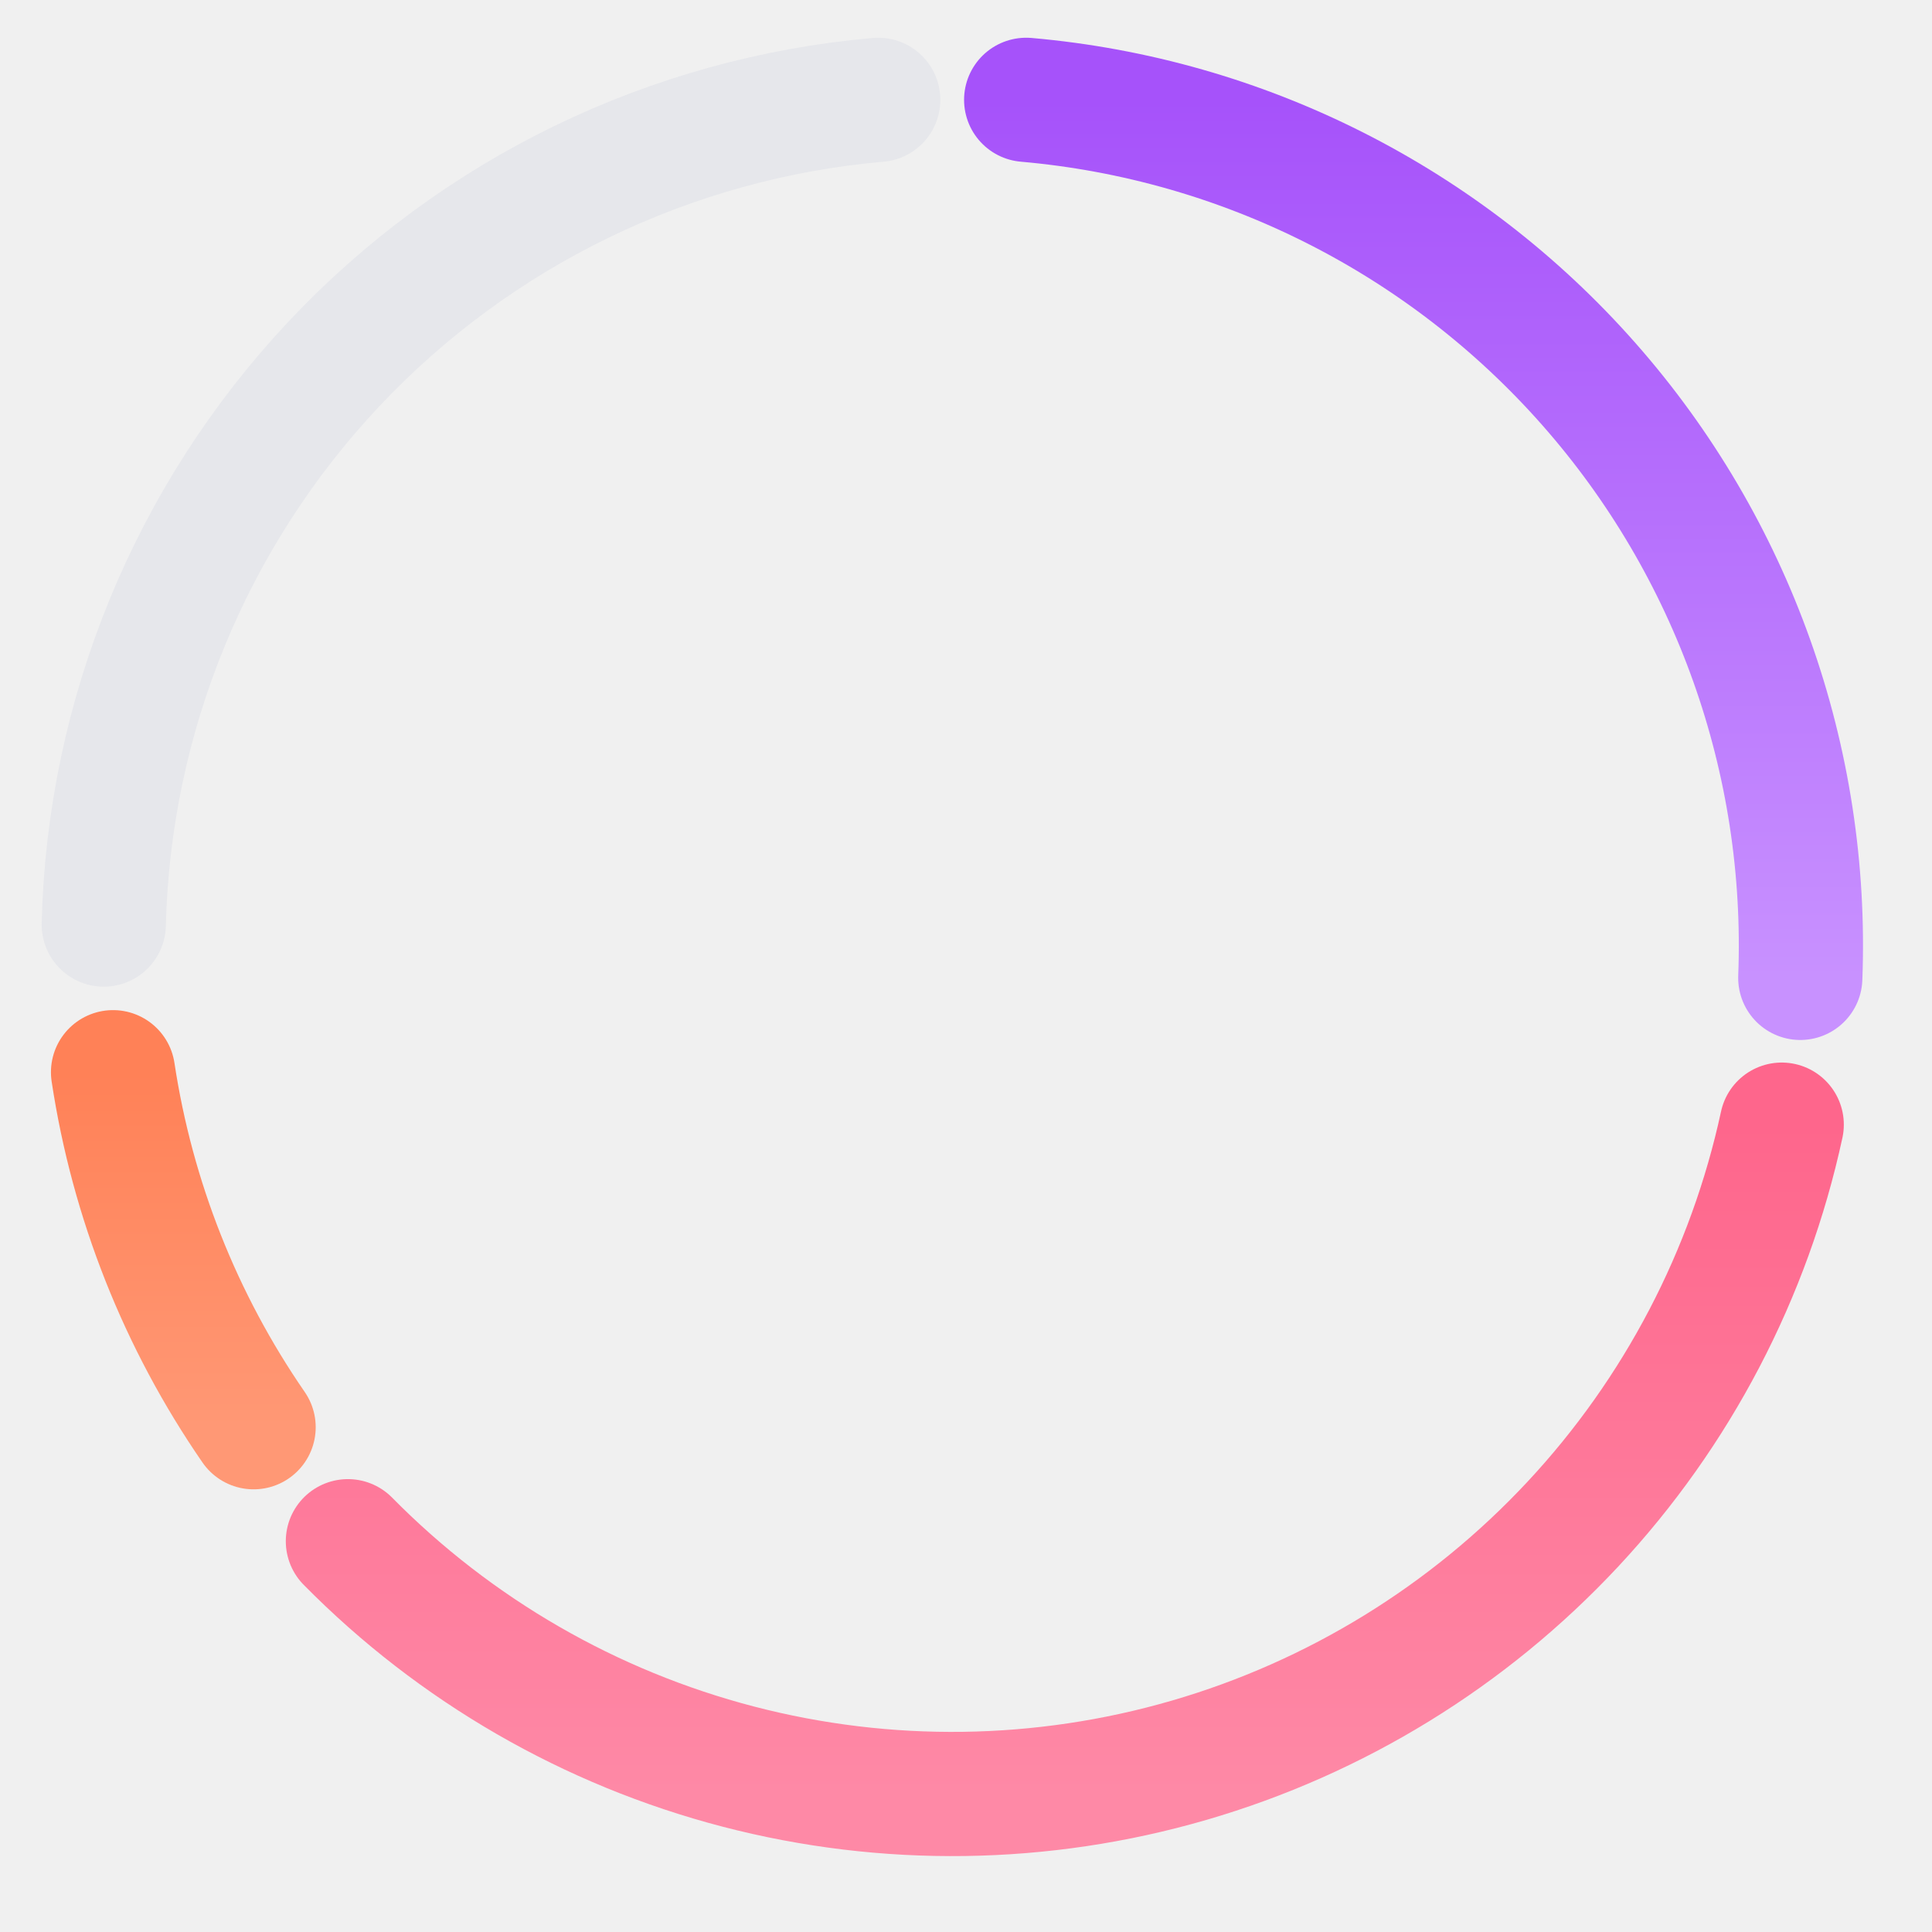
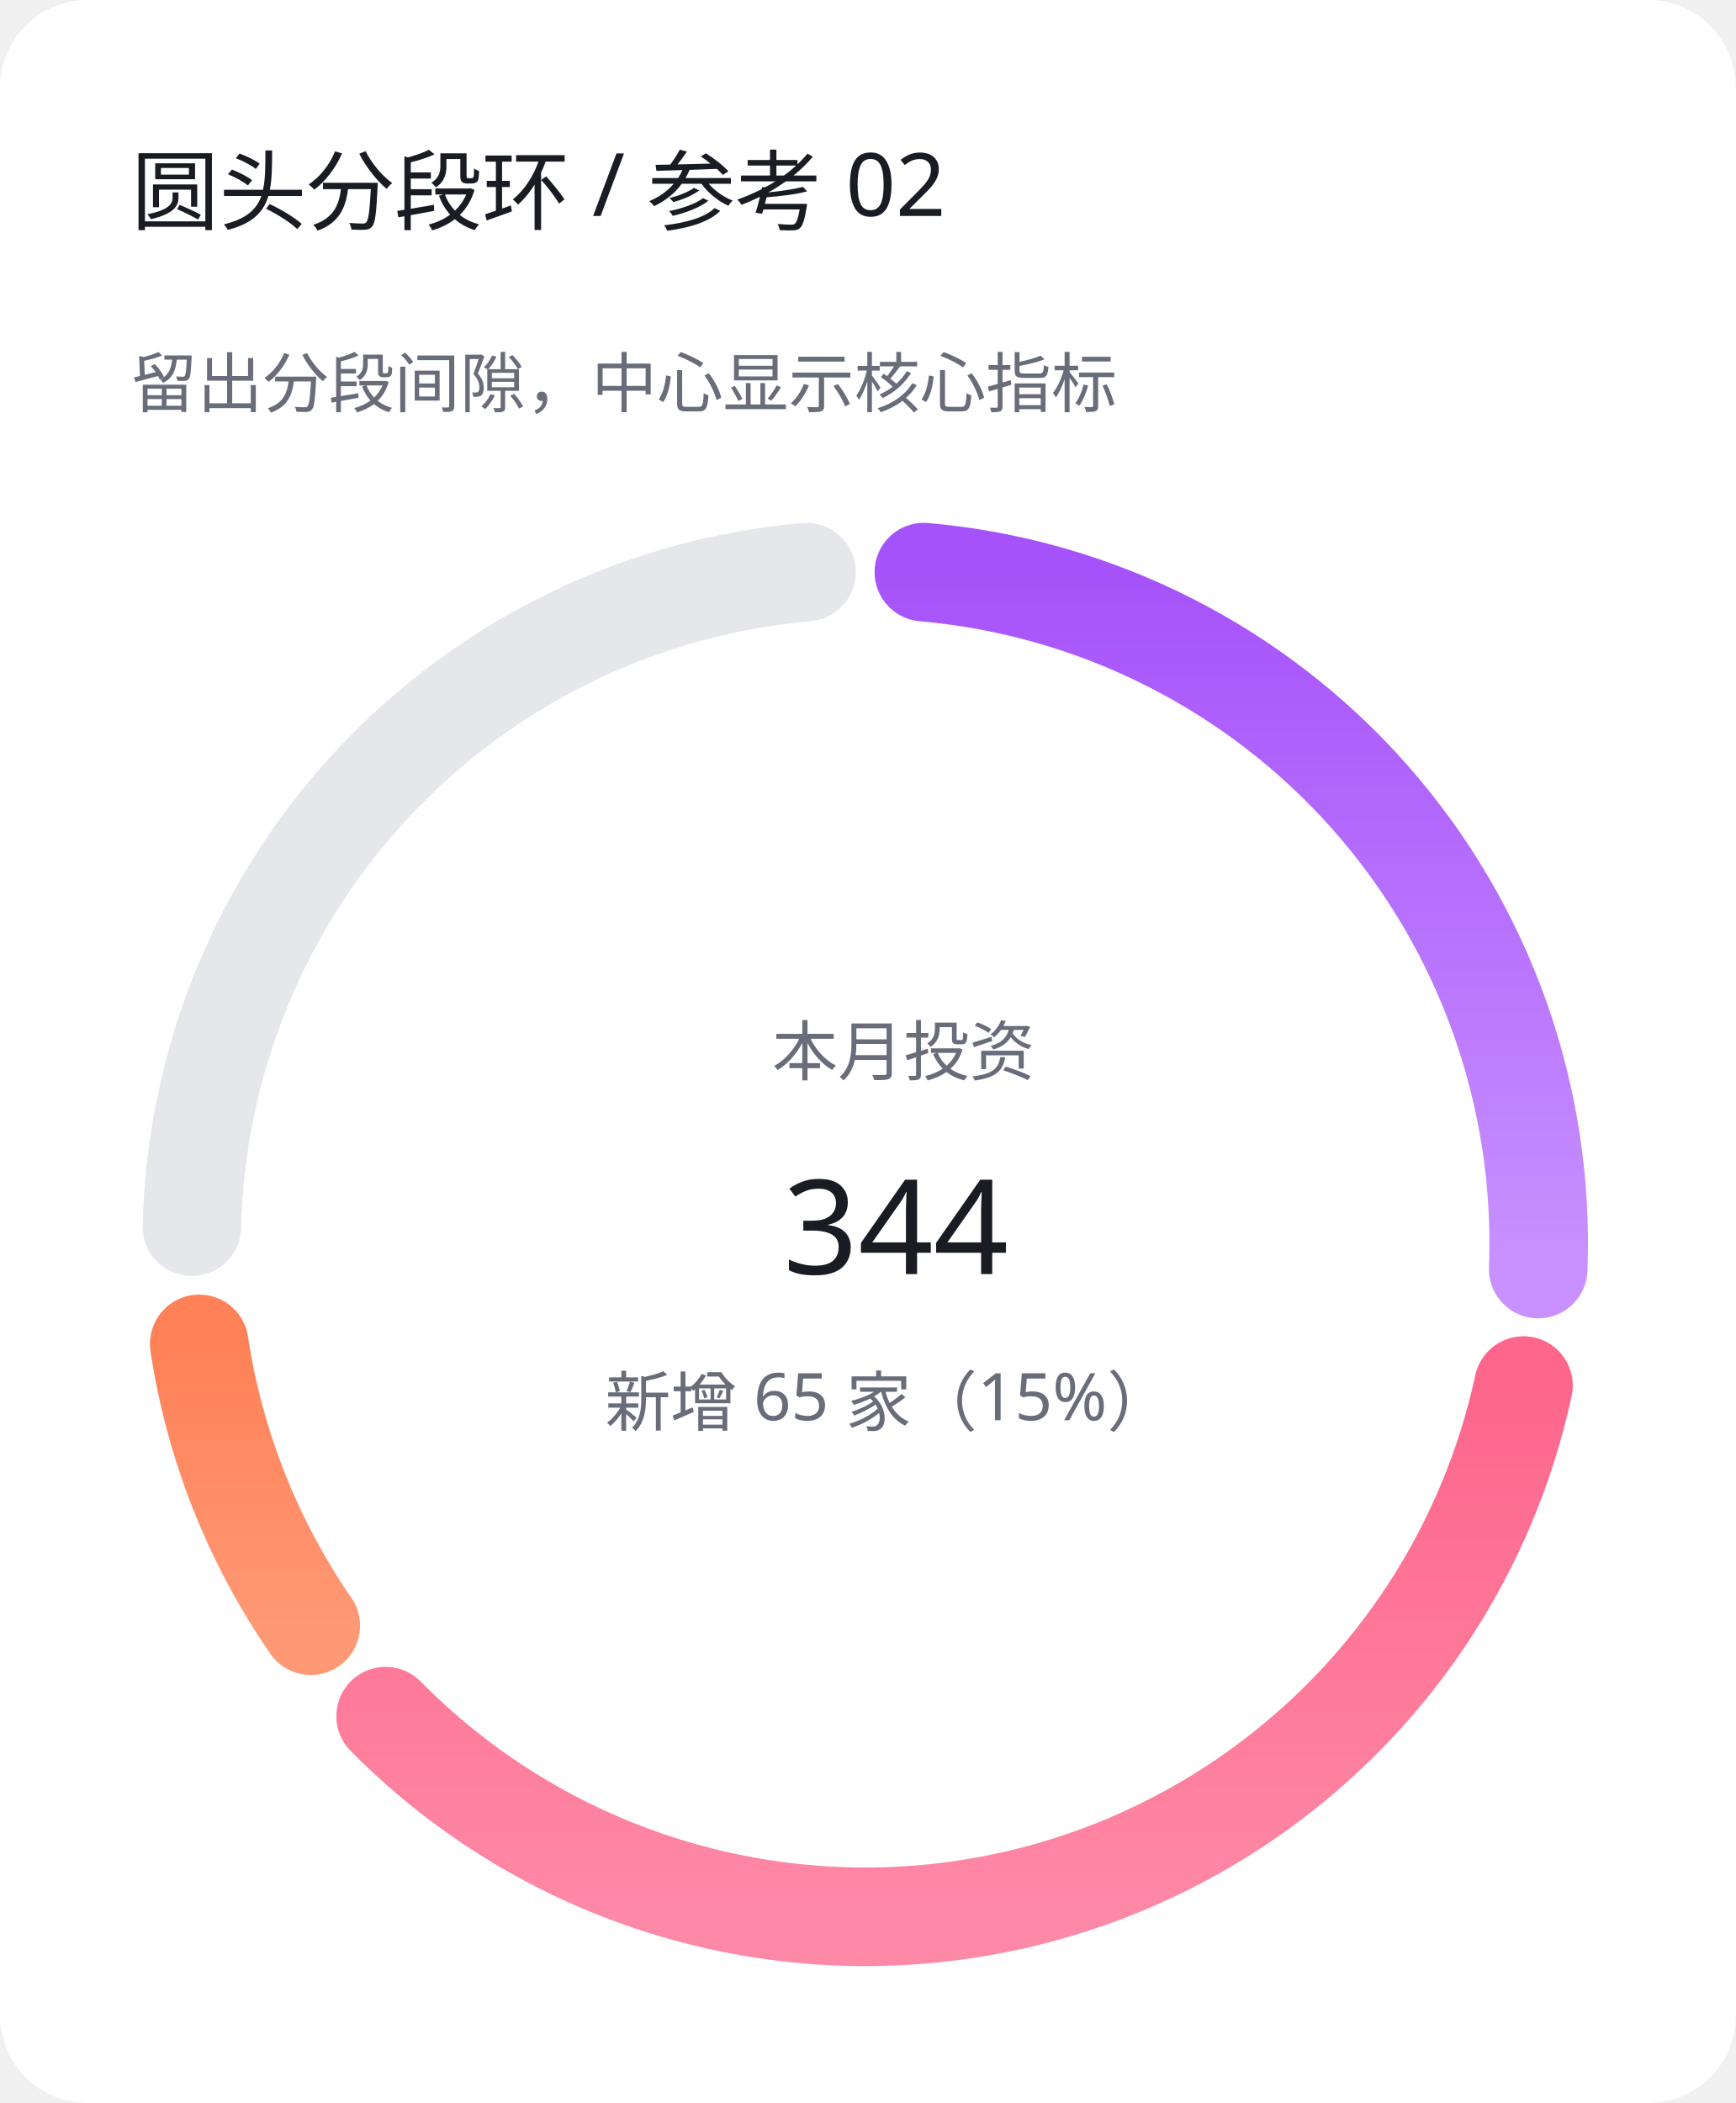
- <svg xmlns="http://www.w3.org/2000/svg" width="280" height="280" viewBox="20 90 280 280" fill="none" role="img" aria-label="圆头分段环">
-   <path d="M168.721 104.468C200.182 107.221 229.379 121.969 250.264 145.659C271.149 169.348 282.122 200.164 280.91 231.722" stroke="url(#chart0-paint0_linear_1118_42143)" stroke-width="18" stroke-linecap="round" />
-   <path d="M278.221 252.993C273.535 274.666 263.078 294.669 247.956 310.886C232.833 327.103 213.608 338.93 192.315 345.116C171.022 351.303 148.452 351.618 126.995 346.028C105.537 340.439 85.989 329.153 70.42 313.365" stroke="url(#chart0-paint1_linear_1118_42143)" stroke-width="18" stroke-linecap="round" />
-   <path d="M56.754 296.845C46.144 281.464 39.177 263.868 36.383 245.393" stroke="url(#chart0-paint2_linear_1118_42143)" stroke-width="18" stroke-linecap="round" />
-   <path d="M35.037 223.995C35.776 193.756 47.631 164.85 68.337 142.801C89.043 120.751 117.148 107.105 147.28 104.468" stroke="url(#chart0-paint3_linear_1118_42143)" stroke-width="18" stroke-linecap="round" />
-   <g clip-path="url(#chart0-clip0_1118_42143)">
- </g>
+ <svg xmlns="http://www.w3.org/2000/svg" width="317" height="384" viewBox="0 0 317 384" fill="none" role="img" aria-label="chart-vector-0">
+   <path d="M0 16C0 7.163 7.163 0 16 0H301C309.837 0 317 7.163 317 16V368C317 376.837 309.837 384 301 384H16C7.163 384 0 376.837 0 368V16Z" fill="white" />
+   <text fill="#1A1C24" style="white-space: pre" xml:space="preserve" font-family="PingFang SC" font-size="16" letter-spacing="0px">
+     <tspan x="24" y="40.76">圆头分段环 / 参考 02</tspan>
+   </text>
+   <text fill="#696D7A" style="white-space: pre" xml:space="preserve" font-family="PingFang SC" font-size="12" letter-spacing="0px">
+     <tspan x="24" y="74.32">留出分段间隙，中心显示核心指标</tspan>
+   </text>
+   <path d="M168.721 104.468C200.182 107.221 229.379 121.969 250.264 145.659C271.149 169.348 282.122 200.164 280.91 231.722" stroke="url(#chart-vector-0-paint0_linear_1118_42143)" stroke-width="18" stroke-linecap="round" />
+   <path d="M278.221 252.993C273.535 274.666 263.078 294.669 247.956 310.886C232.833 327.103 213.608 338.93 192.315 345.116C171.022 351.303 148.452 351.618 126.995 346.028C105.537 340.439 85.989 329.153 70.42 313.365" stroke="url(#chart-vector-0-paint1_linear_1118_42143)" stroke-width="18" stroke-linecap="round" />
+   <path d="M56.754 296.845C46.144 281.464 39.177 263.868 36.383 245.393" stroke="url(#chart-vector-0-paint2_linear_1118_42143)" stroke-width="18" stroke-linecap="round" />
+   <path d="M35.037 223.995C35.776 193.756 47.631 164.85 68.337 142.801C89.043 120.751 117.148 107.105 147.28 104.468" stroke="url(#chart-vector-0-paint3_linear_1118_42143)" stroke-width="18" stroke-linecap="round" />
+   <g clip-path="url(#chart-vector-0-clip0_1118_42143)">
+     <text fill="#696D7A" style="white-space: pre" xml:space="preserve" font-family="PingFang SC" font-size="12" letter-spacing="0px">
+       <tspan x="141" y="196.32">本月投资</tspan>
+     </text>
+     <text fill="#1A1C24" style="white-space: pre" xml:space="preserve" font-family="PingFang SC" font-size="24" letter-spacing="0px">
+       <tspan x="143" y="232.64">344</tspan>
+     </text>
+     <text fill="#696D7A" style="white-space: pre" xml:space="preserve" font-family="PingFang SC" font-size="12" letter-spacing="0px">
+       <tspan x="110.5" y="260.32">新增 65 家（15%）</tspan>
+     </text>
+   </g>
  <defs>
-     <linearGradient id="chart0-paint0_linear_1118_42143" x1="224.861" y1="104.468" x2="224.861" y2="231.722" gradientUnits="userSpaceOnUse">
+     <linearGradient id="chart-vector-0-paint0_linear_1118_42143" x1="224.861" y1="104.468" x2="224.861" y2="231.722" gradientUnits="userSpaceOnUse">
      <stop stop-color="#A652FA" />
      <stop offset="1" stop-color="#C891FF" />
    </linearGradient>
-     <linearGradient id="chart0-paint1_linear_1118_42143" x1="174.321" y1="252.993" x2="174.321" y2="350" gradientUnits="userSpaceOnUse">
+     <linearGradient id="chart-vector-0-paint1_linear_1118_42143" x1="174.321" y1="252.993" x2="174.321" y2="350" gradientUnits="userSpaceOnUse">
      <stop stop-color="#FE668C" />
      <stop offset="1" stop-color="#FE89A6" />
    </linearGradient>
-     <linearGradient id="chart0-paint2_linear_1118_42143" x1="46.568" y1="245.393" x2="46.568" y2="296.845" gradientUnits="userSpaceOnUse">
+     <linearGradient id="chart-vector-0-paint2_linear_1118_42143" x1="46.568" y1="245.393" x2="46.568" y2="296.845" gradientUnits="userSpaceOnUse">
      <stop stop-color="#FF8157" />
      <stop offset="1" stop-color="#FF9875" />
    </linearGradient>
-     <linearGradient id="chart0-paint3_linear_1118_42143" x1="91.159" y1="104.468" x2="91.159" y2="223.995" gradientUnits="userSpaceOnUse">
+     <linearGradient id="chart-vector-0-paint3_linear_1118_42143" x1="91.159" y1="104.468" x2="91.159" y2="223.995" gradientUnits="userSpaceOnUse">
      <stop stop-color="#E6E7EB" />
      <stop offset="1" stop-color="#E6E7EB" />
    </linearGradient>
-     <clipPath id="chart0-clip0_1118_42143">
+     <clipPath id="chart-vector-0-clip0_1118_42143">
      <rect width="109" height="80" fill="white" transform="translate(110.5 184)" />
    </clipPath>
  </defs>
</svg>
